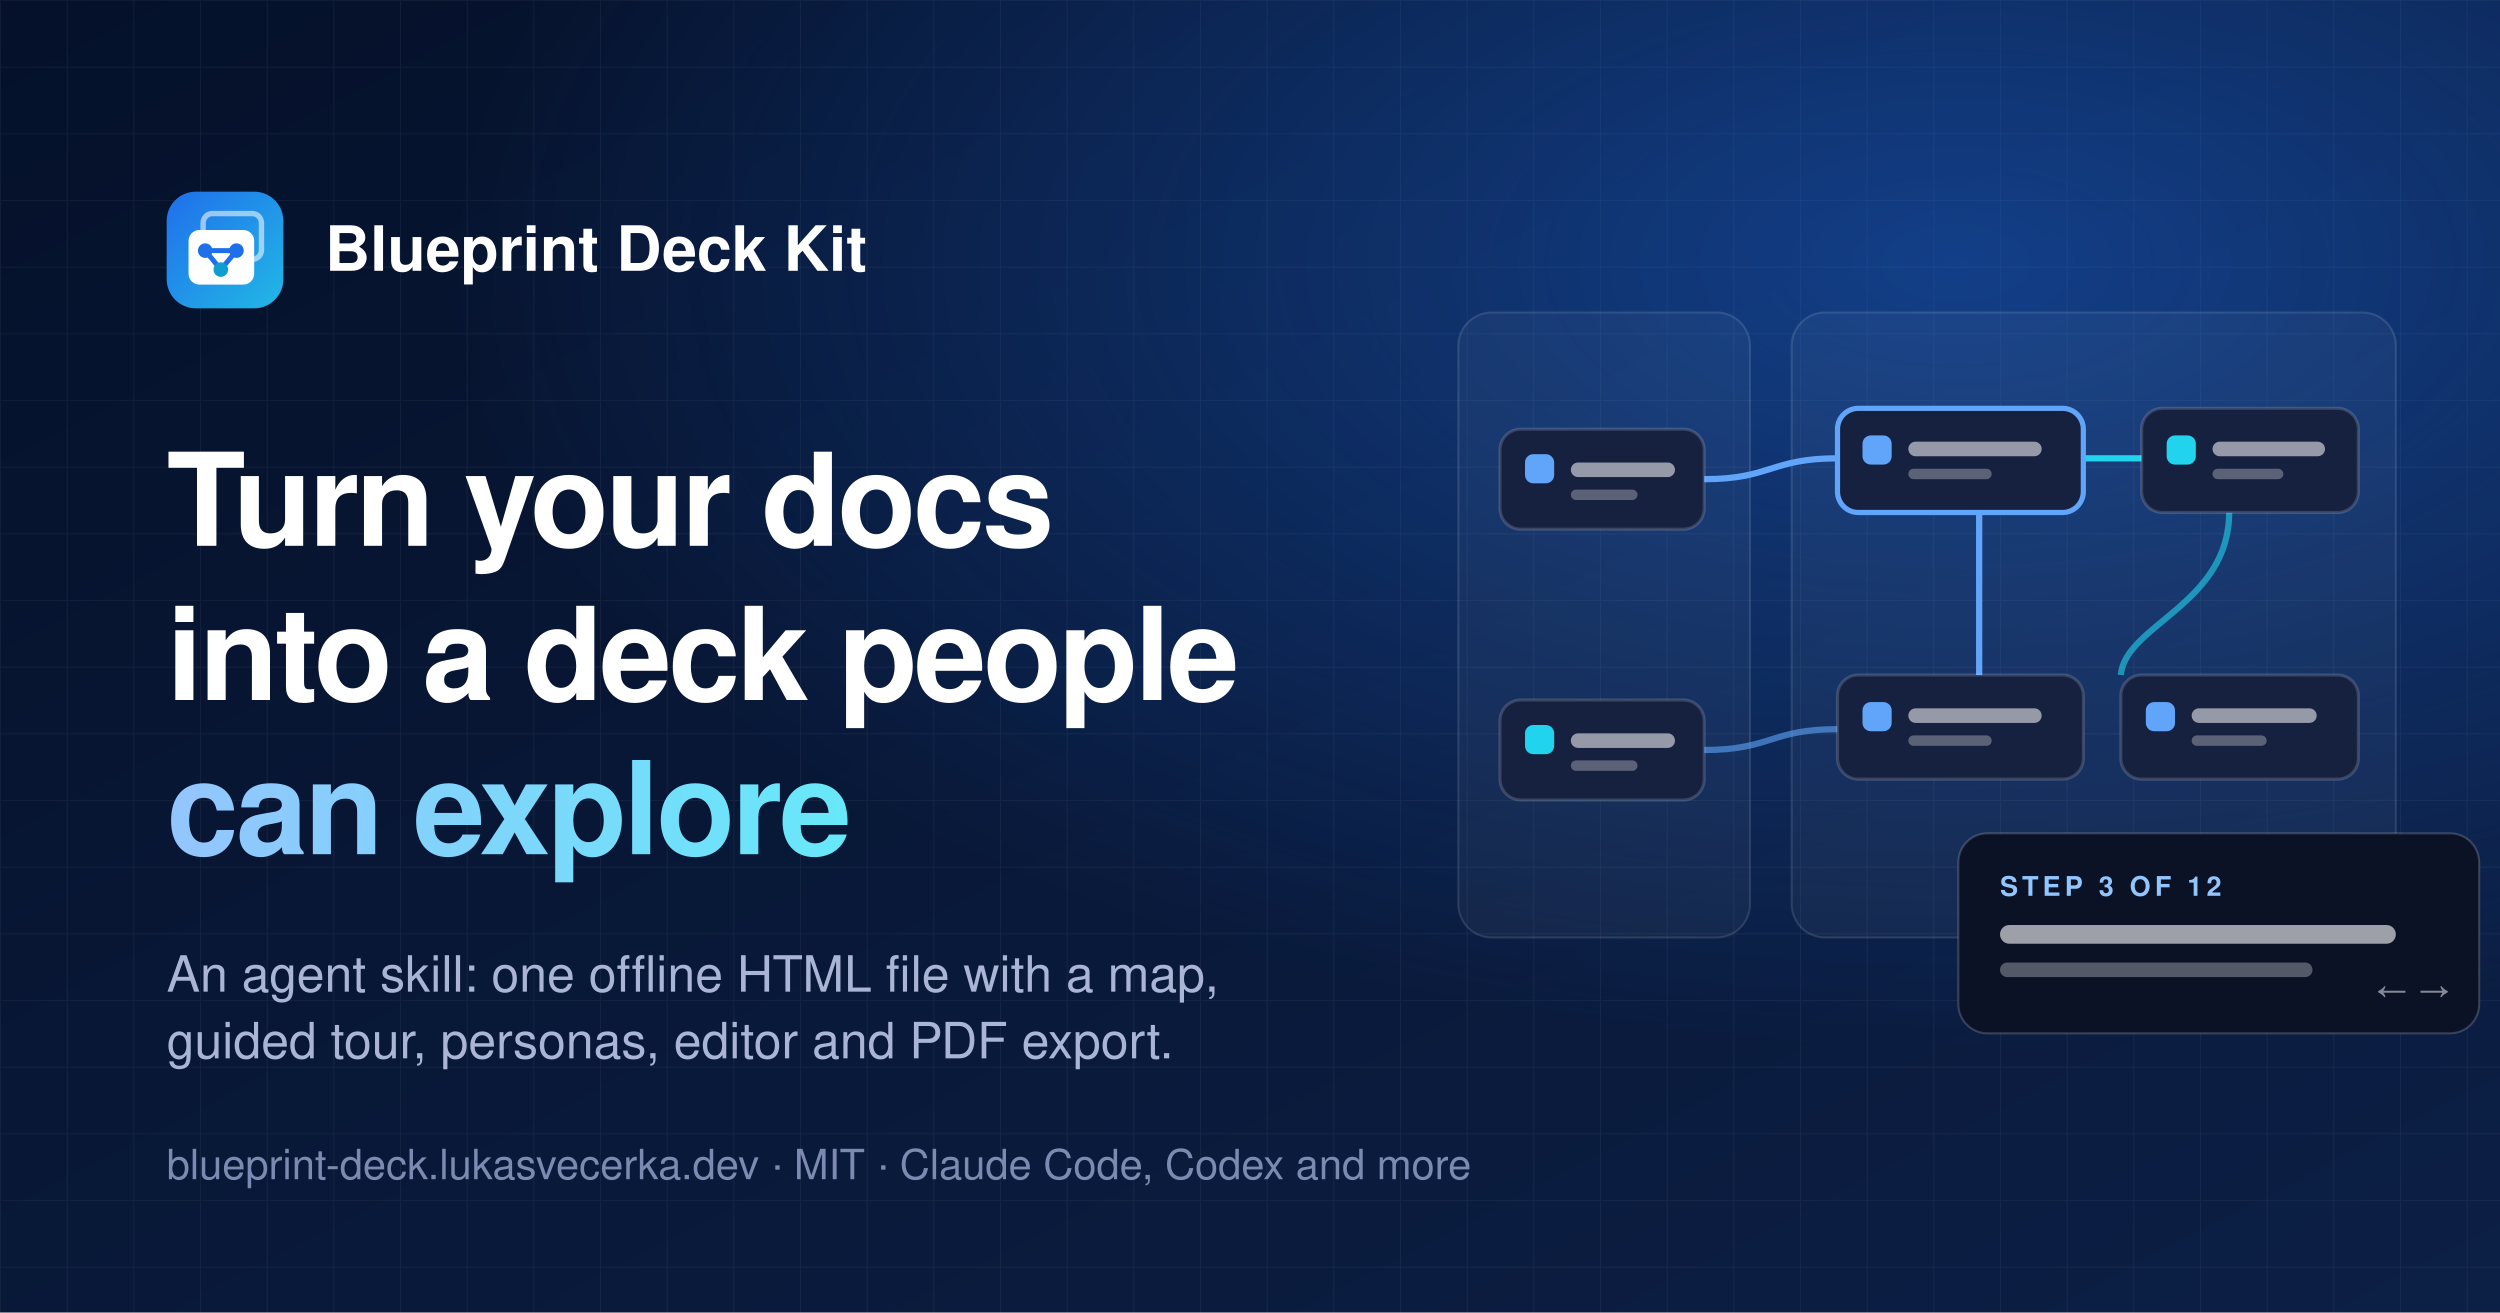
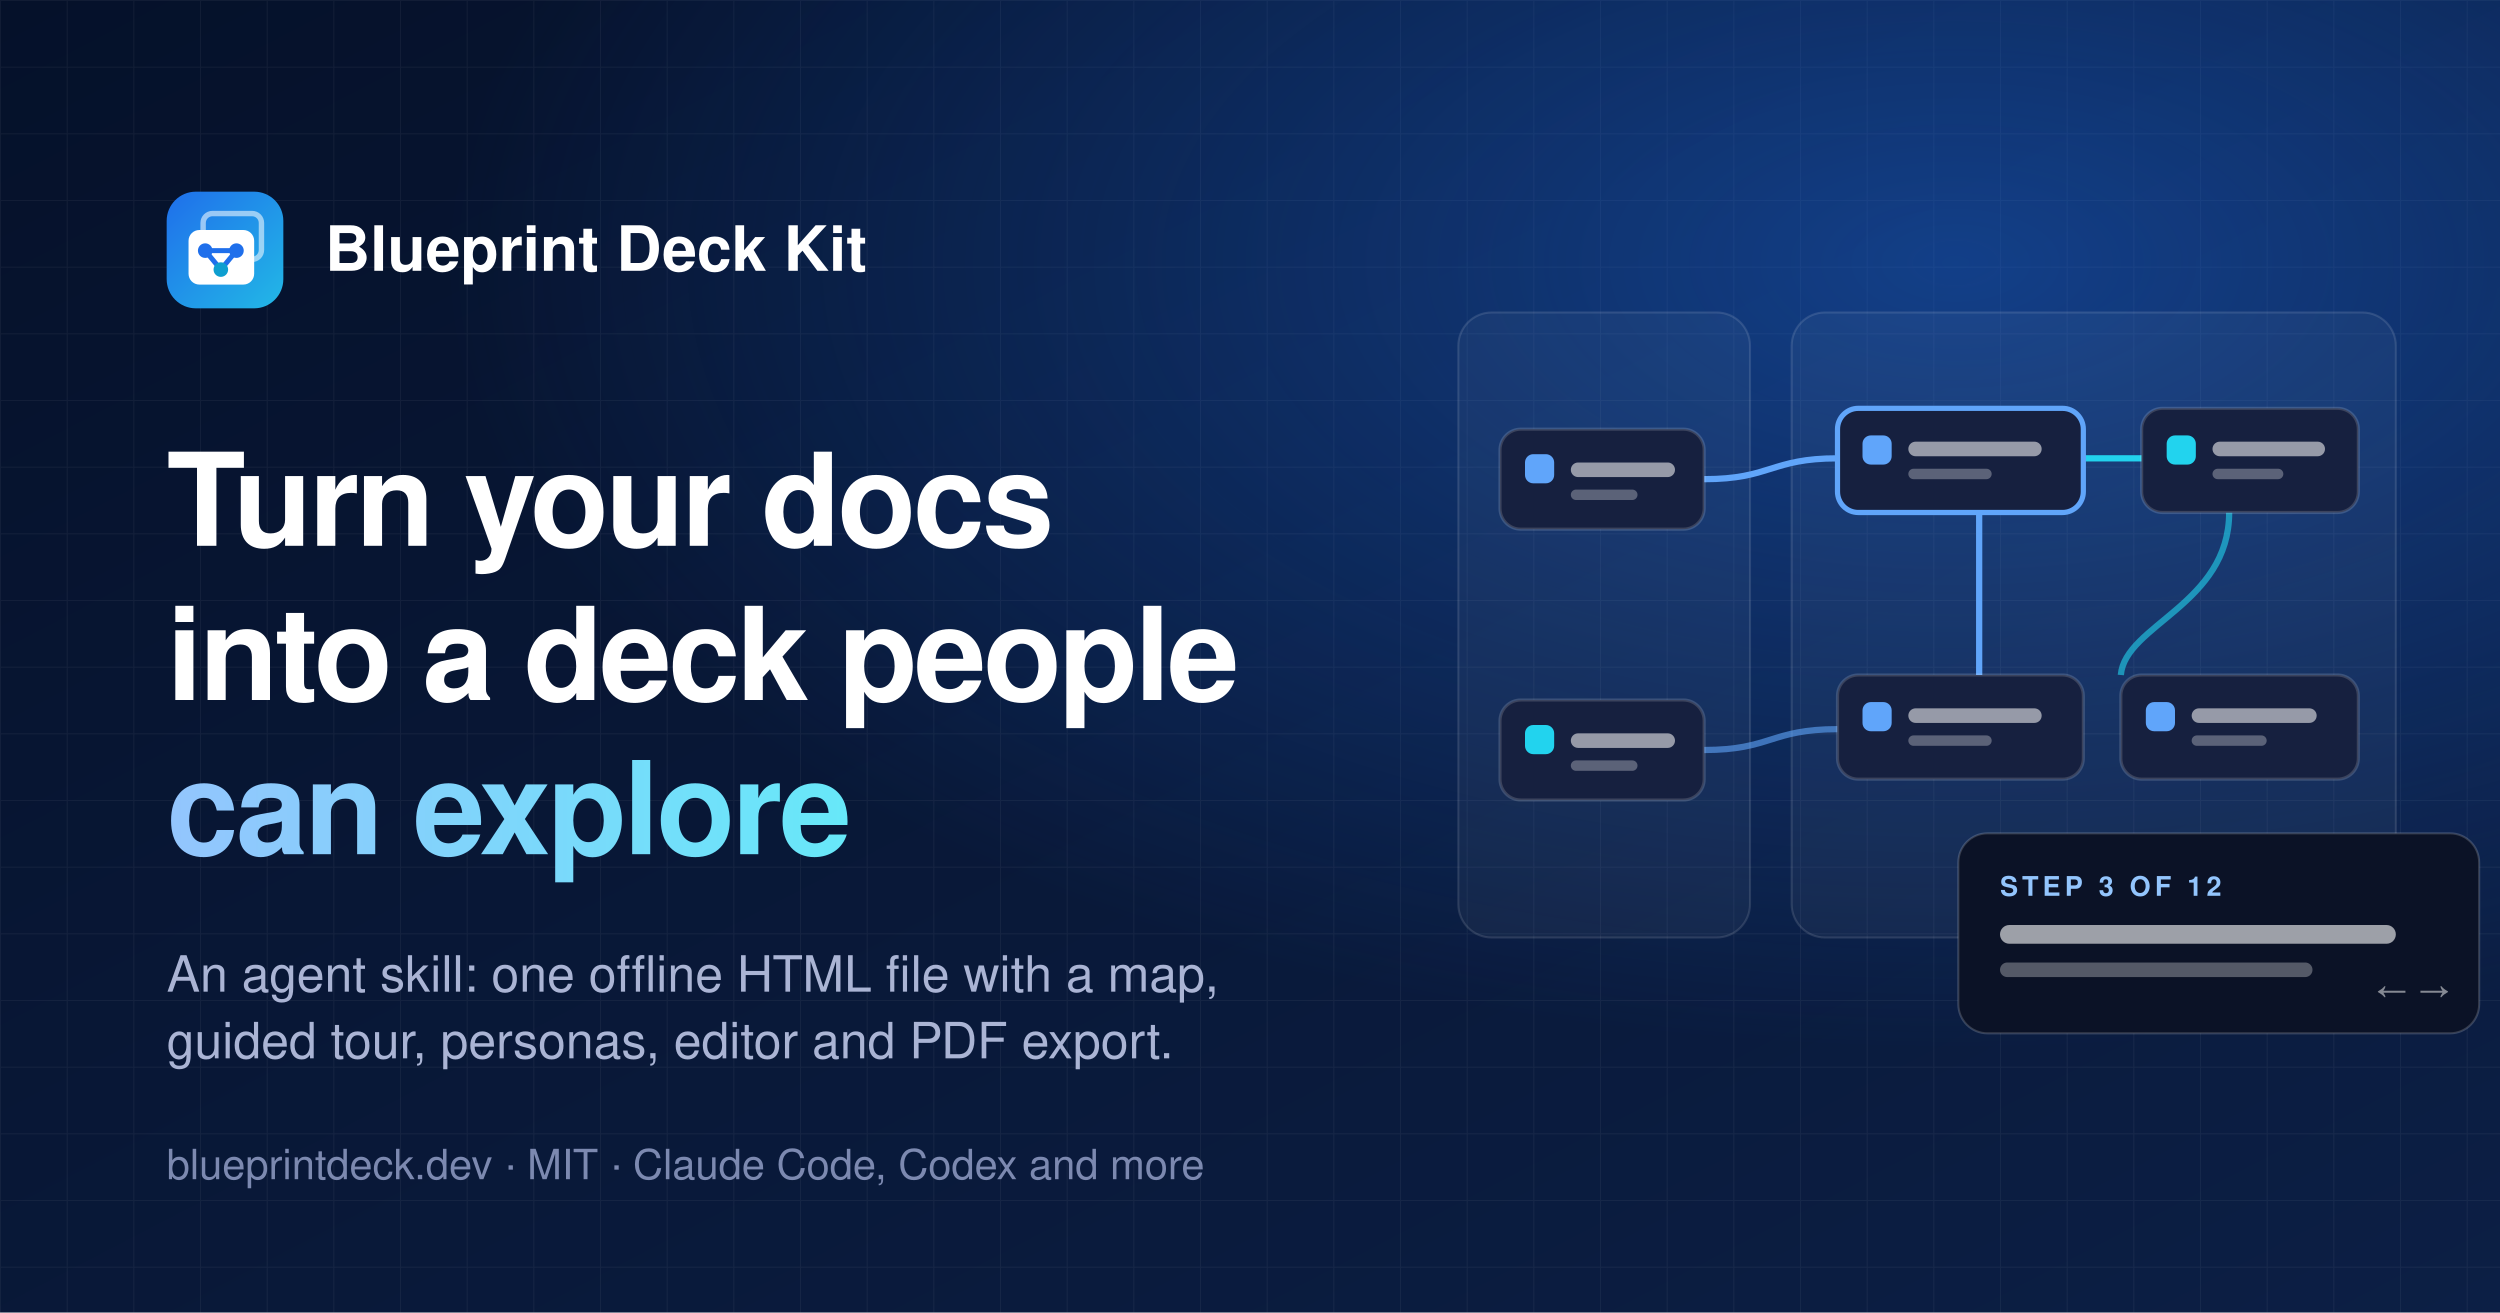
<svg xmlns="http://www.w3.org/2000/svg" width="1200" height="630" viewBox="0 0 1200 630">
  <defs>
    <linearGradient id="bg" x1="0" y1="0" x2="1" y2="1">
      <stop offset="0" stop-color="#05112a" />
      <stop offset="1" stop-color="#0c1f45" />
    </linearGradient>
    <radialGradient id="glow" cx="78%" cy="20%" r="60%">
      <stop offset="0" stop-color="#1f6feb" stop-opacity=".45" />
      <stop offset="1" stop-color="#1f6feb" stop-opacity="0" />
    </radialGradient>
    <linearGradient id="mark" x1="0" y1="0" x2="1" y2="1">
      <stop offset="0" stop-color="#1f6feb" />
      <stop offset="1" stop-color="#22b8e6" />
    </linearGradient>
    <linearGradient id="txt" x1="0" y1="0" x2="1" y2="0">
      <stop offset="0" stop-color="#93c5fd" />
      <stop offset="1" stop-color="#67e8f9" />
    </linearGradient>
    <pattern id="grid" width="32" height="32" patternUnits="userSpaceOnUse">
      <path d="M32 0H0V32" fill="none" stroke="#ffffff" stroke-opacity=".05" />
    </pattern>
  </defs>
  <rect width="1200" height="630" fill="url(#bg)" />
  <rect width="1200" height="630" fill="url(#grid)" />
  <rect width="1200" height="630" fill="url(#glow)" />
  <g transform="translate(700 150)" font-family="Helvetica, Arial, sans-serif">
    <rect x="0" y="0" width="140" height="300" rx="16" fill="#ffffff" fill-opacity=".04" stroke="#ffffff" stroke-opacity=".12" />
    <rect x="160" y="0" width="290" height="300" rx="16" fill="#ffffff" fill-opacity=".04" stroke="#ffffff" stroke-opacity=".12" />
    <path d="M118 80 C 150 80, 150 70, 182 70" stroke="#60a5fa" stroke-width="3" fill="none" />
    <path d="M118 210 C 150 210, 150 200, 182 200" stroke="#60a5fa" stroke-opacity=".6" stroke-width="3" fill="none" />
    <path d="M300 70 L 328 70" stroke="#22d3ee" stroke-width="3" fill="none" />
    <path d="M250 96 C 250 140, 250 160, 250 174" stroke="#60a5fa" stroke-width="3" fill="none" />
    <path d="M370 96 C 370 140, 320 150, 318 174" stroke="#22d3ee" stroke-opacity=".6" stroke-width="3" fill="none" />
    <g fill="#16203f" stroke="#ffffff" stroke-opacity=".16" stroke-width="1.5">
      <rect x="20" y="56" width="98" height="48" rx="10" />
      <rect x="20" y="186" width="98" height="48" rx="10" />
      <rect x="182" y="46" width="118" height="50" rx="10" stroke="#60a5fa" stroke-opacity="1" stroke-width="2.5" />
      <rect x="328" y="46" width="104" height="50" rx="10" />
      <rect x="182" y="174" width="118" height="50" rx="10" />
      <rect x="318" y="174" width="114" height="50" rx="10" />
    </g>
    <g fill="#ffffff" fill-opacity=".55">
      <rect x="54" y="72" width="50" height="7" rx="3.5" />
      <rect x="54" y="85" width="32" height="5" rx="2.5" fill-opacity=".3" />
      <rect x="54" y="202" width="50" height="7" rx="3.5" />
      <rect x="54" y="215" width="32" height="5" rx="2.5" fill-opacity=".3" />
      <rect x="216" y="62" width="64" height="7" rx="3.5" />
      <rect x="216" y="75" width="40" height="5" rx="2.5" fill-opacity=".3" />
      <rect x="362" y="62" width="54" height="7" rx="3.5" />
      <rect x="362" y="75" width="34" height="5" rx="2.5" fill-opacity=".3" />
      <rect x="216" y="190" width="64" height="7" rx="3.5" />
      <rect x="216" y="203" width="40" height="5" rx="2.5" fill-opacity=".3" />
      <rect x="352" y="190" width="60" height="7" rx="3.5" />
      <rect x="352" y="203" width="36" height="5" rx="2.5" fill-opacity=".3" />
    </g>
    <g>
      <rect x="32" y="68" width="14" height="14" rx="4" fill="#60a5fa" />
      <rect x="32" y="198" width="14" height="14" rx="4" fill="#22d3ee" />
      <rect x="194" y="59" width="14" height="14" rx="4" fill="#60a5fa" />
      <rect x="340" y="59" width="14" height="14" rx="4" fill="#22d3ee" />
      <rect x="194" y="187" width="14" height="14" rx="4" fill="#60a5fa" />
      <rect x="330" y="187" width="14" height="14" rx="4" fill="#60a5fa" />
    </g>
    <rect x="240" y="250" width="250" height="96" rx="14" fill="#0b1226" stroke="#ffffff" stroke-opacity=".18" />
    <text x="260" y="280" fill="#93c5fd" font-size="13" font-weight="700" letter-spacing="2">STEP 3 OF 12</text>
    <rect x="260" y="294" width="190" height="9" rx="4.5" fill="#ffffff" fill-opacity=".6" />
    <rect x="260" y="312" width="150" height="7" rx="3.5" fill="#ffffff" fill-opacity=".3" />
    <text x="440" y="331" fill="#ffffff" fill-opacity=".5" font-size="16">← →</text>
  </g>
  <g font-family="Helvetica Neue, Helvetica, Arial, sans-serif">
    <g transform="translate(80 92)">
      <rect width="56" height="56" rx="14" fill="url(#mark)" />
      <rect x="17.5" y="10.5" width="28" height="22" rx="4.5" fill="none" stroke="#fff" stroke-opacity=".55" stroke-width="2.6" />
      <rect x="10.5" y="18.4" width="31.5" height="26.2" rx="5.2" fill="#fff" />
      <path d="M18.5 28.3h15M18.5 28.3l7.5 9.1M33.5 28.3l-7.5 9.1" stroke="#1f6feb" stroke-width="2.4" stroke-linecap="round" fill="none" />
      <circle cx="18.5" cy="28.3" r="3.5" fill="#1f6feb" />
      <circle cx="33.5" cy="28.3" r="3.5" fill="#1f6feb" />
      <circle cx="26" cy="37.4" r="3.5" fill="#0e9fd0" />
      <text x="76" y="38" fill="#ffffff" font-size="30" font-weight="700">Blueprint Deck Kit</text>
    </g>
    <text x="80" y="262" fill="#ffffff" font-size="62" font-weight="700" letter-spacing="-1.5">Turn your docs</text>
    <text x="80" y="336" fill="#ffffff" font-size="62" font-weight="700" letter-spacing="-1.5">into a deck people</text>
    <text x="80" y="410" fill="url(#txt)" font-size="62" font-weight="700" letter-spacing="-1.5">can explore</text>
    <text x="80" y="476" fill="#aab4d4" font-size="24">An agent skill: one offline HTML file with a map,</text>
    <text x="80" y="508" fill="#aab4d4" font-size="24">guided tour, personas, editor and PDF export.</text>
-     <text x="80" y="566" fill="#7c89b0" font-size="20">blueprint-deck.lukasvecerka.dev · MIT · Claude Code, Codex and more</text>
+     <text x="80" y="566" fill="#7c89b0" font-size="20">blueprintdeck.dev · MIT · Claude Code, Codex and more</text>
  </g>
</svg>
